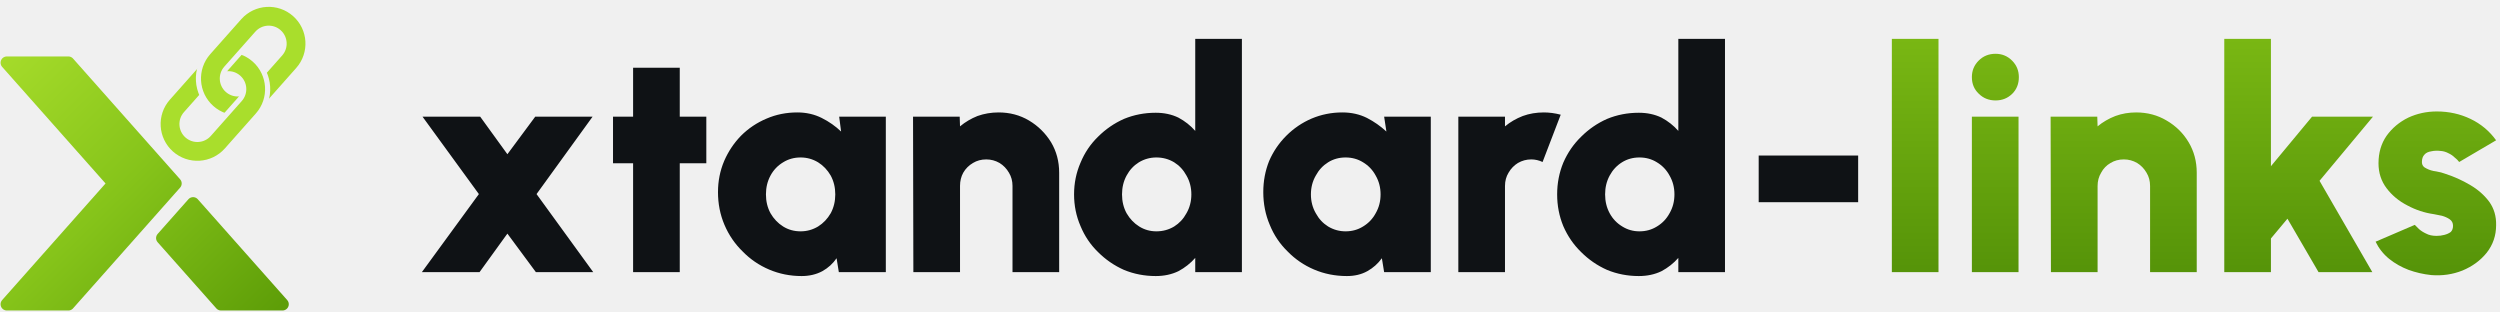
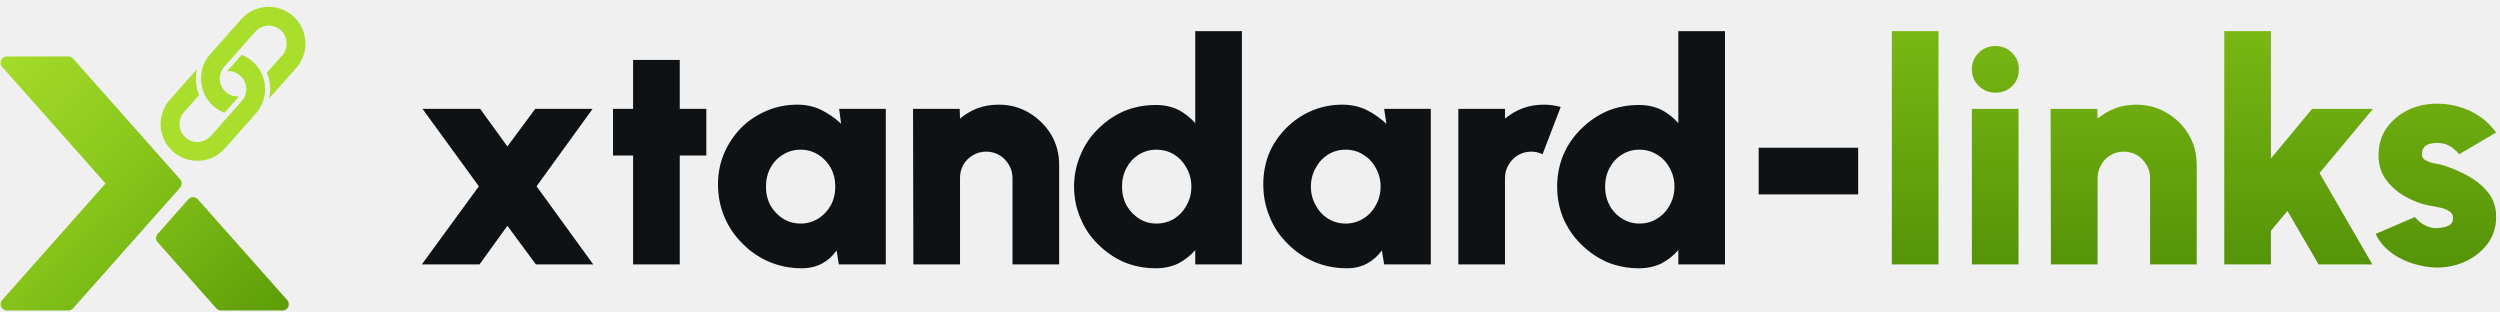
<svg xmlns="http://www.w3.org/2000/svg" viewBox="0 0 771.6 96.0" width="771.6" height="96.0" role="img" aria-label="xtandard-links">
  <defs>
    <linearGradient id="lime" x1="292" y1="230" x2="776" y2="724" gradientUnits="userSpaceOnUse">
      <stop offset="0" stop-color="#A9DE2C" />
      <stop offset=".5" stop-color="#86C41A" />
      <stop offset="1" stop-color="#5E9E08" />
    </linearGradient>
-     <linearGradient id="word" x1="0" y1="12.0" x2="0" y2="103.2" gradientUnits="userSpaceOnUse">
+     <linearGradient id="word" x1="0" y1="9.6" x2="0" y2="100.8" gradientUnits="userSpaceOnUse">
      <stop offset="0" stop-color="#79B713" />
      <stop offset="1" stop-color="#4C8A06" />
    </linearGradient>
  </defs>
  <g transform="translate(0.0 0.0) scale(0.1758) translate(-280.0 -189.9)">
    <path d="M292.0 300.0L400.0 300.0L588.0 512.0L400.0 724.0L292.0 724.0L480.0 512.0Z" fill="url(#lime)" stroke="url(#lime)" stroke-width="22" stroke-linejoin="round" />
    <path d="M565.0 607.9L619.0 547.0L776.0 724.0L668.0 724.0Z" fill="url(#lime)" stroke="url(#lime)" stroke-width="22" stroke-linejoin="round" />
    <g transform="translate(592.0 446.6) rotate(-48.43)">
      <mask id="hlight-ma" maskUnits="userSpaceOnUse" x="-50" y="-400" width="800" height="800">
        <rect x="-50" y="-400" width="800" height="800" fill="#fff" />
        <g clip-path="url(#hlight-neg)">
          <rect x="110.8" y="-48.0" width="178" height="96" rx="48.0" fill="none" stroke="#000" stroke-width="51" />
        </g>
      </mask>
      <mask id="hlight-mb" maskUnits="userSpaceOnUse" x="-50" y="-400" width="800" height="800">
        <rect x="-50" y="-400" width="800" height="800" fill="#fff" />
        <g clip-path="url(#hlight-pos)">
          <rect x="4.0" y="-48.0" width="178" height="96" rx="48.0" fill="none" stroke="#000" stroke-width="51" />
        </g>
      </mask>
      <clipPath id="hlight-pos">
        <rect x="-50" y="0" width="800" height="400" />
      </clipPath>
      <clipPath id="hlight-neg">
        <rect x="-50" y="-400" width="800" height="400" />
      </clipPath>
      <g mask="url(#hlight-ma)">
        <rect x="4.0" y="-48.0" width="178" height="96" rx="48.0" fill="none" stroke="url(#lime)" stroke-width="33" />
      </g>
      <g mask="url(#hlight-mb)">
        <rect x="110.8" y="-48.0" width="178" height="96" rx="48.0" fill="none" stroke="url(#lime)" stroke-width="33" />
      </g>
    </g>
  </g>
-   <path d="M130.2 84 147.8 59.9 130.4 36H148.2L156.6 47.6L165.2 36H182.9L165.6 59.9L183.1 84H165.4L156.6 72.1L148 84ZM218 50.4H209.8V84H195.4V50.4H189.2V36H195.4V20.9H209.8V36H218ZM259 36H273.4V84H258.9L258.2 79.7Q256.5 82.2 253.8 83.7Q251 85.2 247.4 85.2Q242.1 85.2 237.4 83.2Q232.7 81.2 229.2 77.6Q225.6 74.1 223.6 69.4Q221.6 64.7 221.6 59.3Q221.6 54.2 223.5 49.7Q225.4 45.3 228.7 41.9Q232.1 38.5 236.6 36.6Q241 34.7 246.1 34.7Q250.2 34.7 253.6 36.4Q257 38.1 259.6 40.6ZM247.1 71.4Q250 71.4 252.5 69.9Q254.9 68.4 256.4 65.8Q257.8 63.2 257.8 60Q257.8 56.8 256.4 54.2Q254.9 51.6 252.5 50.1Q250 48.6 247.1 48.6Q244.1 48.6 241.7 50.1Q239.2 51.6 237.8 54.2Q236.4 56.8 236.4 60Q236.4 63.2 237.8 65.8Q239.3 68.4 241.7 69.9Q244.1 71.4 247.1 71.4ZM326.9 53.3V84H312.5V57.4Q312.5 55.1 311.4 53.3Q310.3 51.4 308.5 50.3Q306.6 49.2 304.4 49.2Q302.1 49.2 300.3 50.3Q298.4 51.4 297.3 53.3Q296.3 55.1 296.3 57.4V84H281.9L281.8 36H296.2L296.3 39Q298.7 37 301.7 35.8Q304.8 34.7 308.2 34.7Q313.4 34.7 317.6 37.2Q321.8 39.7 324.4 43.9Q326.9 48.1 326.9 53.3ZM368.9 12H383.3V84H368.9V79.6Q366.7 82.1 363.7 83.7Q360.6 85.2 356.7 85.2Q351.5 85.2 346.9 83.3Q342.4 81.3 338.9 77.8Q335.4 74.4 333.5 69.8Q331.5 65.2 331.5 60Q331.5 54.8 333.5 50.2Q335.4 45.6 338.9 42.2Q342.4 38.7 346.9 36.7Q351.5 34.8 356.7 34.8Q360.6 34.8 363.7 36.3Q366.7 37.9 368.9 40.4ZM356.9 71.4Q359.9 71.4 362.4 69.9Q364.8 68.4 366.2 65.8Q367.7 63.2 367.7 60Q367.7 56.8 366.2 54.2Q364.8 51.6 362.4 50.1Q359.9 48.6 356.9 48.6Q354 48.6 351.5 50.1Q349.1 51.6 347.7 54.2Q346.3 56.8 346.3 60Q346.3 63.2 347.7 65.8Q349.2 68.4 351.6 69.9Q354 71.4 356.9 71.4ZM427.2 36H441.6V84H427.2L426.5 79.7Q424.7 82.2 422 83.7Q419.3 85.2 415.7 85.2Q410.3 85.2 405.6 83.2Q400.9 81.2 397.4 77.6Q393.8 74.1 391.9 69.4Q389.9 64.7 389.9 59.3Q389.9 54.2 391.7 49.7Q393.6 45.3 397 41.9Q400.4 38.5 404.8 36.6Q409.3 34.7 414.3 34.7Q418.5 34.7 421.9 36.4Q425.2 38.1 427.9 40.6ZM415.3 71.4Q418.3 71.4 420.7 69.9Q423.2 68.4 424.6 65.8Q426.1 63.2 426.1 60Q426.1 56.8 424.6 54.2Q423.2 51.6 420.7 50.1Q418.3 48.6 415.3 48.6Q412.3 48.6 409.9 50.1Q407.5 51.6 406.1 54.2Q404.6 56.8 404.6 60Q404.6 63.2 406.1 65.8Q407.5 68.4 409.9 69.9Q412.4 71.4 415.3 71.4ZM450.1 84 450.1 36H464.5L464.5 39Q466.9 37 470 35.8Q473 34.7 476.5 34.7Q479 34.7 481.7 35.4L476.1 50Q474.4 49.2 472.6 49.2Q470.4 49.2 468.5 50.3Q466.7 51.4 465.6 53.3Q464.5 55.1 464.5 57.4V84ZM518 12H532.4V84H518V79.6Q515.8 82.1 512.8 83.7Q509.7 85.2 505.8 85.2Q500.6 85.2 496 83.3Q491.5 81.3 488 77.8Q484.5 74.4 482.5 69.8Q480.6 65.2 480.6 60Q480.6 54.8 482.5 50.2Q484.5 45.6 488 42.2Q491.5 38.7 496 36.7Q500.6 34.8 505.8 34.8Q509.7 34.8 512.8 36.3Q515.8 37.9 518 40.4ZM506 71.4Q509 71.4 511.4 69.9Q513.9 68.4 515.3 65.8Q516.8 63.2 516.8 60Q516.8 56.8 515.3 54.2Q513.9 51.6 511.4 50.1Q509 48.6 506 48.6Q503 48.6 500.6 50.1Q498.2 51.6 496.8 54.2Q495.4 56.8 495.4 60Q495.4 63.2 496.8 65.8Q498.2 68.4 500.7 69.9Q503.1 71.4 506 71.4ZM542.8 48H573.5V62.4H542.8Z" fill="#0F1215" />
-   <path d="M583.9 84V12H598.3V84ZM608.6 36H623V84H608.6ZM615.9 31Q612.8 31 610.7 28.9Q608.6 26.9 608.6 23.8Q608.6 20.8 610.7 18.7Q612.8 16.6 615.9 16.6Q618.9 16.6 621 18.7Q623.1 20.8 623.1 23.8Q623.1 26.9 621.1 28.9Q619 31 615.9 31ZM678 53.3V84H663.6V57.4Q663.6 55.1 662.5 53.3Q661.4 51.4 659.6 50.3Q657.7 49.2 655.5 49.2Q653.2 49.2 651.4 50.3Q649.5 51.4 648.5 53.3Q647.4 55.1 647.4 57.4V84H633L632.9 36H647.3L647.4 39Q649.8 37 652.9 35.8Q655.9 34.7 659.3 34.7Q664.5 34.7 668.7 37.2Q673 39.7 675.5 43.9Q678 48.1 678 53.3ZM732.2 84H715.6L706 67.5L700.9 73.6V84H686.5V12H700.9V51.3L713.6 36H732.4L715.9 55.8ZM750.4 84.9Q746.7 84.5 743.4 83.3Q740 82 737.4 79.9Q734.7 77.7 733.2 74.6L745.3 69.4Q745.8 69.9 746.6 70.7Q747.5 71.5 748.8 72.1Q750.1 72.8 752 72.8Q753.3 72.8 754.4 72.5Q755.6 72.2 756.4 71.6Q757.1 70.9 757.1 69.7Q757.1 68.4 756.1 67.7Q755.1 67 753.7 66.6Q752.4 66.3 751.2 66.1Q746.9 65.5 743 63.4Q739.1 61.4 736.6 58.1Q734.1 54.8 734.1 50.4Q734.1 45.5 736.6 41.9Q739.2 38.3 743.3 36.3Q747.4 34.4 752.1 34.4Q757.7 34.4 762.5 36.7Q767.3 39 770.4 43.3L759 50Q758.5 49.3 757.6 48.6Q756.8 47.8 755.7 47.3Q754.6 46.7 753.4 46.6Q751.7 46.4 750.4 46.7Q749 46.9 748.3 47.7Q747.5 48.5 747.5 50Q747.5 51.4 748.9 52Q750.2 52.7 751.9 52.9Q753.6 53.2 754.6 53.6Q758.7 54.9 762.4 57.1Q766 59.2 768.3 62.3Q770.5 65.4 770.4 69.5Q770.4 74.3 767.5 78Q764.6 81.6 760 83.5Q755.5 85.3 750.4 84.9Z" fill="url(#word)" />
+   <path d="M130.2 81.6 147.8 57.5 130.4 33.6H148.2L156.6 45.2L165.2 33.6H182.9L165.6 57.5L183.1 81.6H165.4L156.6 69.7L148 81.6ZM218 48H209.8V81.6H195.4V48H189.2V33.6H195.4V18.5H209.8V33.6H218ZM259 33.6H273.4V81.6H258.9L258.2 77.3Q256.5 79.8 253.8 81.3Q251 82.8 247.4 82.8Q242.1 82.8 237.4 80.8Q232.7 78.8 229.2 75.2Q225.6 71.7 223.6 67Q221.6 62.3 221.6 56.9Q221.6 51.8 223.5 47.3Q225.4 42.9 228.7 39.5Q232.1 36.1 236.6 34.2Q241 32.3 246.1 32.3Q250.2 32.3 253.6 34Q257 35.7 259.6 38.2ZM247.1 69Q250 69 252.5 67.5Q254.9 66 256.4 63.4Q257.8 60.8 257.8 57.6Q257.8 54.4 256.4 51.8Q254.9 49.2 252.5 47.7Q250 46.2 247.1 46.2Q244.1 46.2 241.7 47.7Q239.2 49.2 237.8 51.8Q236.4 54.4 236.4 57.6Q236.4 60.8 237.8 63.4Q239.3 66 241.7 67.5Q244.1 69 247.1 69ZM326.9 50.9V81.6H312.5V55Q312.5 52.7 311.4 50.9Q310.3 49 308.5 47.9Q306.6 46.8 304.4 46.8Q302.1 46.8 300.3 47.9Q298.4 49 297.3 50.9Q296.3 52.7 296.3 55V81.6H281.9L281.8 33.6H296.2L296.3 36.6Q298.7 34.6 301.7 33.4Q304.8 32.3 308.2 32.3Q313.4 32.3 317.6 34.8Q321.8 37.3 324.4 41.5Q326.9 45.7 326.9 50.9ZM368.9 9.6H383.3V81.6H368.9V77.2Q366.7 79.7 363.7 81.3Q360.6 82.8 356.7 82.8Q351.5 82.8 346.9 80.9Q342.4 78.9 338.9 75.4Q335.4 72 333.5 67.4Q331.5 62.8 331.5 57.6Q331.5 52.4 333.5 47.8Q335.4 43.2 338.9 39.8Q342.4 36.3 346.9 34.3Q351.5 32.4 356.7 32.4Q360.6 32.4 363.7 33.9Q366.7 35.5 368.9 38ZM356.9 69Q359.9 69 362.4 67.5Q364.8 66 366.2 63.4Q367.7 60.8 367.7 57.6Q367.7 54.4 366.2 51.8Q364.8 49.2 362.4 47.7Q359.9 46.2 356.9 46.2Q354 46.2 351.5 47.7Q349.1 49.2 347.7 51.8Q346.3 54.4 346.3 57.6Q346.3 60.8 347.7 63.4Q349.2 66 351.6 67.5Q354 69 356.9 69ZM427.2 33.6H441.6V81.6H427.2L426.5 77.3Q424.7 79.8 422 81.3Q419.3 82.8 415.7 82.8Q410.3 82.8 405.6 80.8Q400.9 78.8 397.4 75.2Q393.8 71.7 391.9 67Q389.9 62.3 389.9 56.9Q389.9 51.8 391.7 47.3Q393.6 42.9 397 39.5Q400.4 36.1 404.8 34.2Q409.3 32.3 414.3 32.3Q418.5 32.3 421.9 34Q425.2 35.7 427.9 38.2ZM415.3 69Q418.3 69 420.7 67.5Q423.2 66 424.6 63.4Q426.1 60.8 426.1 57.6Q426.1 54.4 424.6 51.8Q423.2 49.2 420.7 47.7Q418.3 46.2 415.3 46.2Q412.3 46.2 409.9 47.7Q407.5 49.2 406.1 51.8Q404.6 54.4 404.6 57.6Q404.6 60.8 406.1 63.4Q407.5 66 409.9 67.5Q412.4 69 415.3 69ZM450.1 81.6 450.1 33.6H464.5L464.5 36.6Q466.9 34.6 470 33.4Q473 32.3 476.5 32.3Q479 32.3 481.7 33L476.1 47.6Q474.4 46.8 472.6 46.8Q470.4 46.8 468.5 47.9Q466.7 49 465.6 50.9Q464.5 52.7 464.5 55V81.6ZM518 9.6H532.4V81.6H518V77.2Q515.8 79.7 512.8 81.3Q509.7 82.8 505.8 82.8Q500.6 82.8 496 80.9Q491.5 78.9 488 75.4Q484.5 72 482.5 67.4Q480.6 62.8 480.6 57.6Q480.6 52.4 482.5 47.8Q484.5 43.2 488 39.8Q491.5 36.3 496 34.3Q500.6 32.4 505.8 32.4Q509.7 32.4 512.8 33.9Q515.8 35.5 518 38ZM506 69Q509 69 511.4 67.5Q513.9 66 515.3 63.4Q516.8 60.8 516.8 57.6Q516.8 54.4 515.3 51.8Q513.9 49.2 511.4 47.7Q509 46.2 506 46.2Q503 46.2 500.6 47.7Q498.2 49.2 496.8 51.8Q495.4 54.4 495.4 57.6Q495.4 60.8 496.8 63.4Q498.2 66 500.7 67.5Q503.1 69 506 69ZM542.8 45.6H573.5V60H542.8Z" fill="#0F1215" />
+   <path d="M583.9 81.6V9.6H598.3V81.6ZM608.6 33.6H623V81.6H608.6ZM615.9 28.6Q612.8 28.6 610.7 26.5Q608.6 24.5 608.6 21.4Q608.6 18.4 610.7 16.3Q612.8 14.2 615.9 14.2Q618.9 14.2 621 16.3Q623.1 18.4 623.1 21.4Q623.1 24.5 621.1 26.5Q619 28.6 615.9 28.6ZM678 50.9V81.6H663.6V55Q663.6 52.7 662.5 50.9Q661.4 49 659.6 47.9Q657.7 46.8 655.5 46.8Q653.2 46.8 651.4 47.9Q649.5 49 648.5 50.9Q647.4 52.7 647.4 55V81.6H633L632.9 33.6H647.3L647.4 36.6Q649.8 34.6 652.9 33.4Q655.9 32.3 659.3 32.3Q664.5 32.3 668.7 34.8Q673 37.3 675.5 41.5Q678 45.7 678 50.9ZM732.2 81.6H715.6L706 65.1L700.9 71.2V81.6H686.5V9.6H700.9V48.9L713.6 33.6H732.4L715.9 53.4ZM750.4 82.5Q746.7 82.1 743.4 80.9Q740 79.6 737.4 77.5Q734.7 75.3 733.2 72.2L745.3 67Q745.8 67.5 746.6 68.3Q747.5 69.1 748.8 69.7Q750.1 70.4 752 70.4Q753.3 70.4 754.4 70.1Q755.6 69.8 756.4 69.2Q757.1 68.5 757.1 67.3Q757.1 66 756.1 65.3Q755.1 64.6 753.7 64.2Q752.4 63.9 751.2 63.7Q746.9 63.1 743 61Q739.1 59 736.6 55.7Q734.1 52.4 734.1 48Q734.1 43.1 736.6 39.5Q739.2 35.9 743.3 33.9Q747.4 32 752.1 32Q757.7 32 762.5 34.3Q767.3 36.6 770.4 40.9L759 47.6Q758.5 46.9 757.6 46.2Q756.8 45.4 755.7 44.9Q754.6 44.3 753.4 44.2Q751.7 44 750.4 44.3Q749 44.5 748.3 45.3Q747.5 46.1 747.5 47.6Q747.5 49 748.9 49.6Q750.2 50.3 751.9 50.5Q753.6 50.8 754.6 51.2Q758.7 52.5 762.4 54.7Q766 56.8 768.3 59.9Q770.5 63 770.4 67.1Q770.4 71.9 767.5 75.6Q764.6 79.2 760 81.1Q755.5 82.9 750.4 82.5Z" fill="url(#word)" />
</svg>
